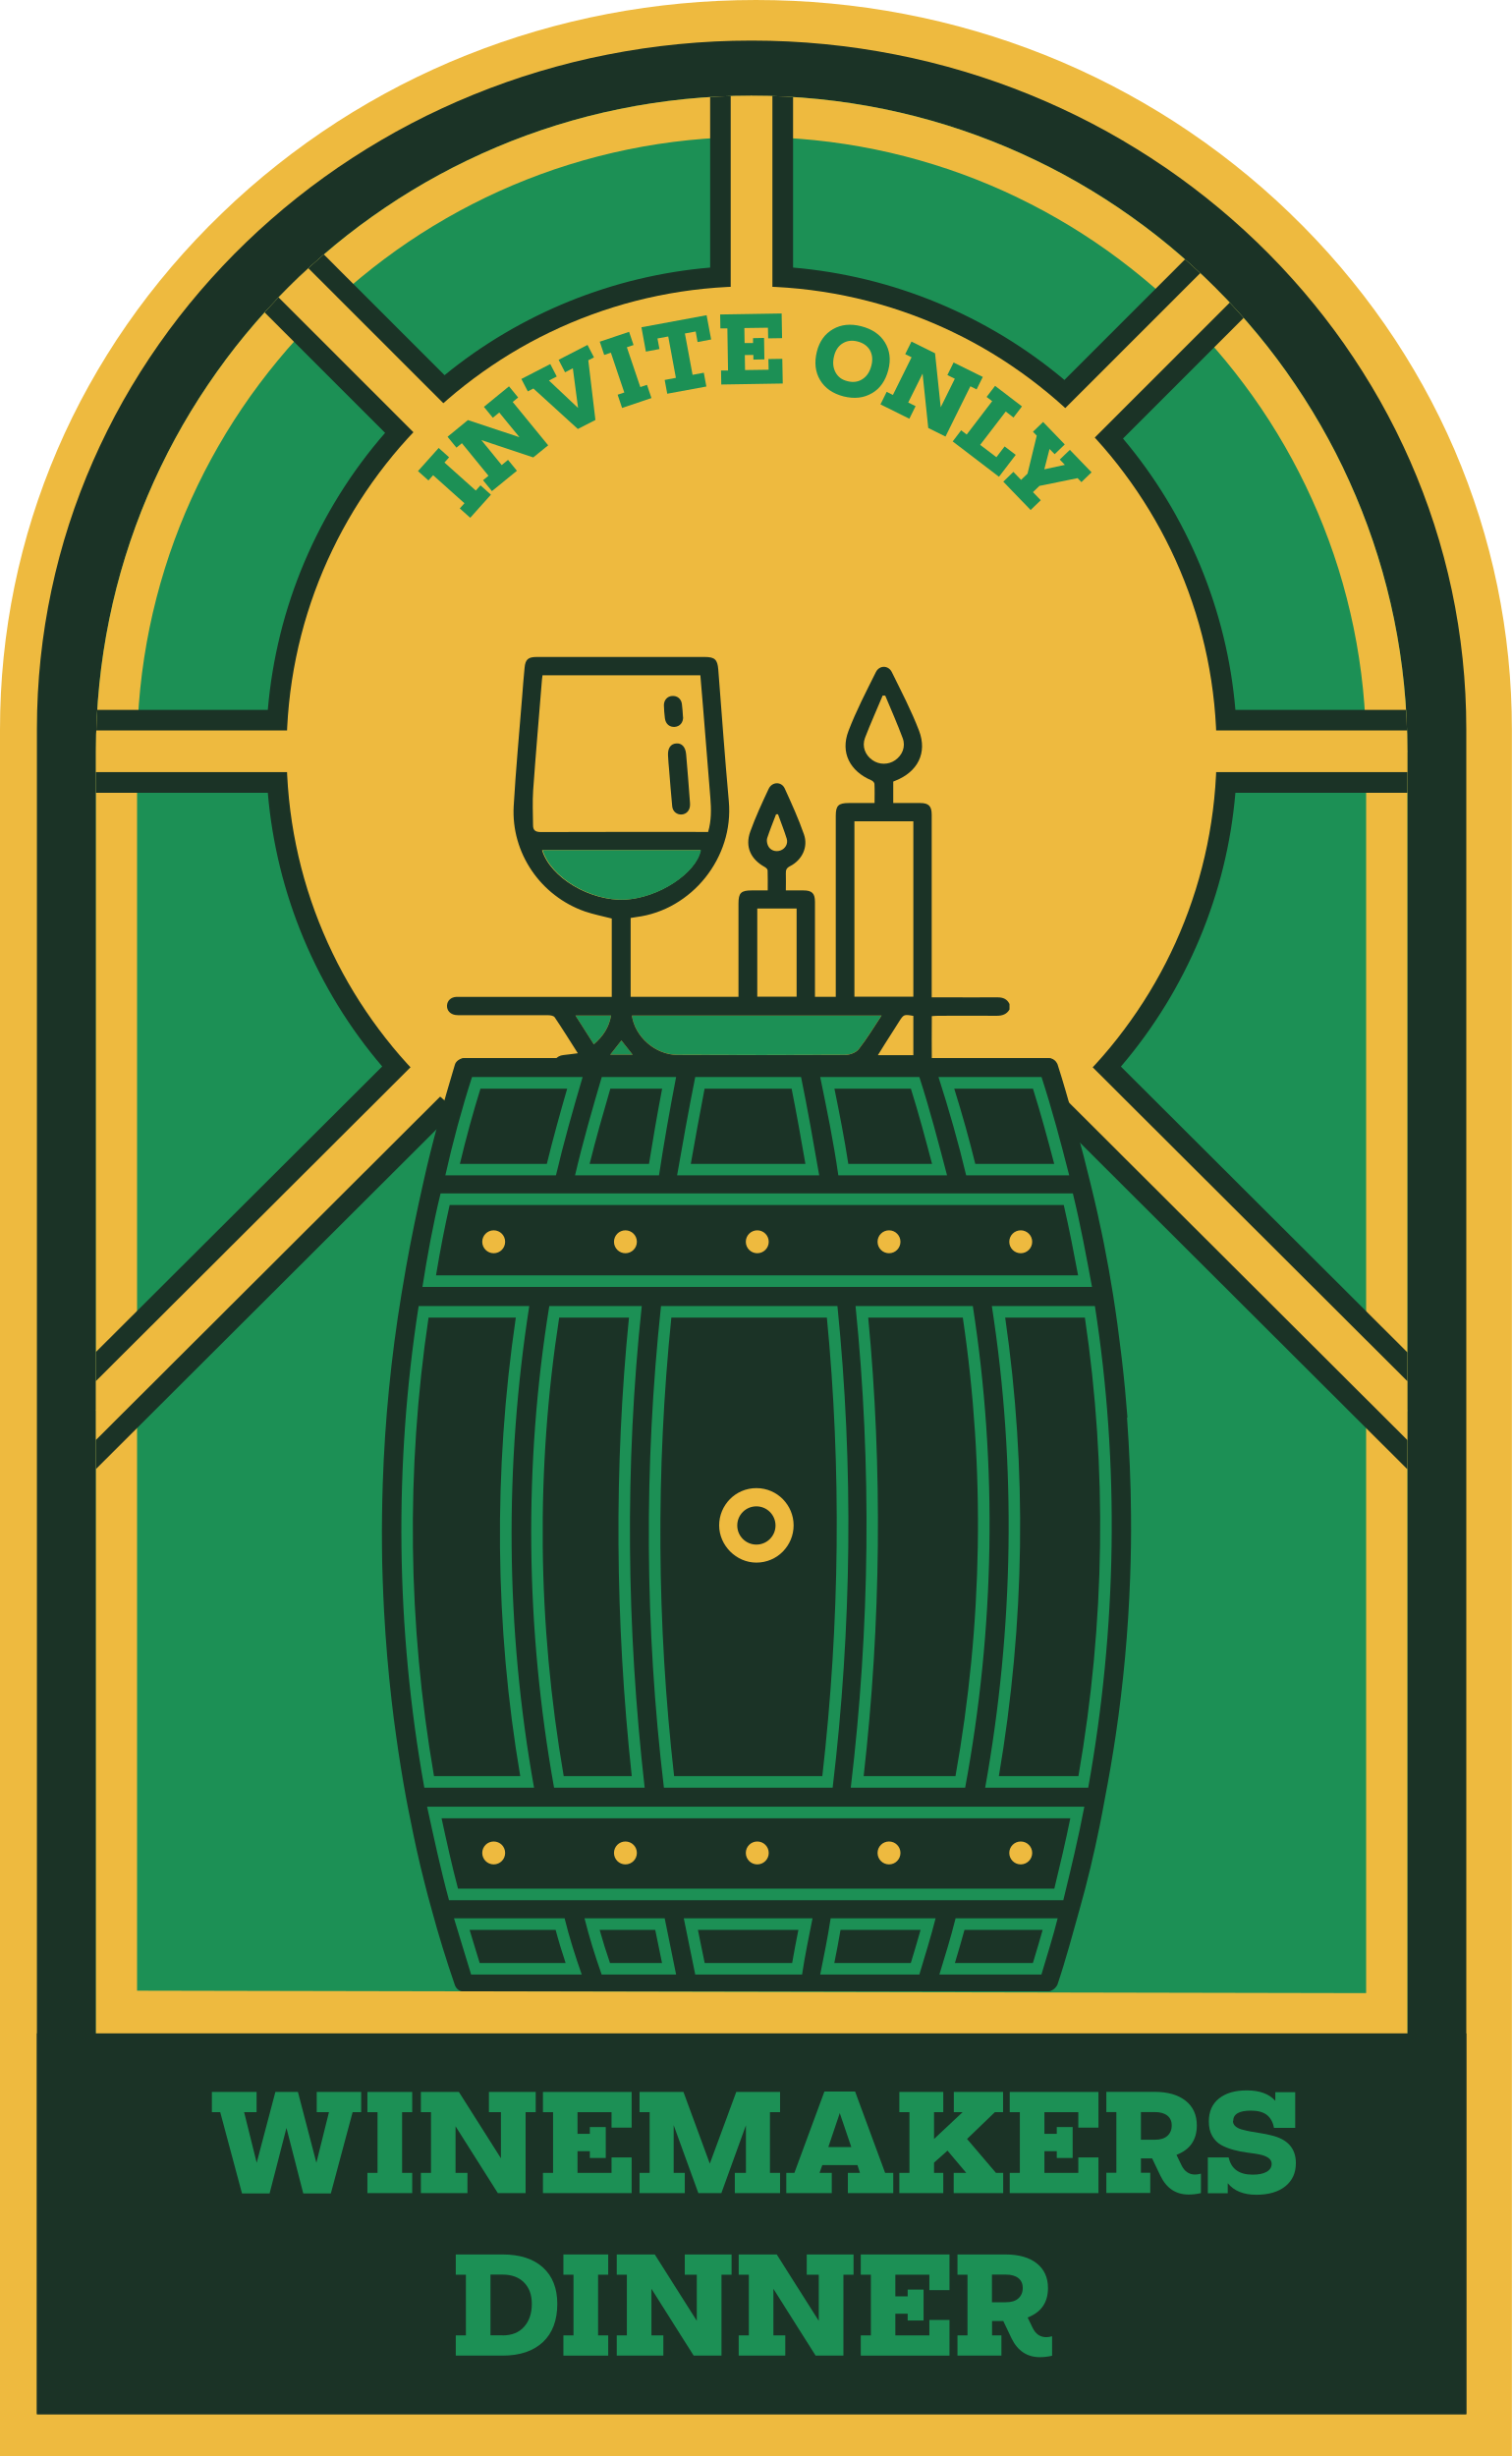
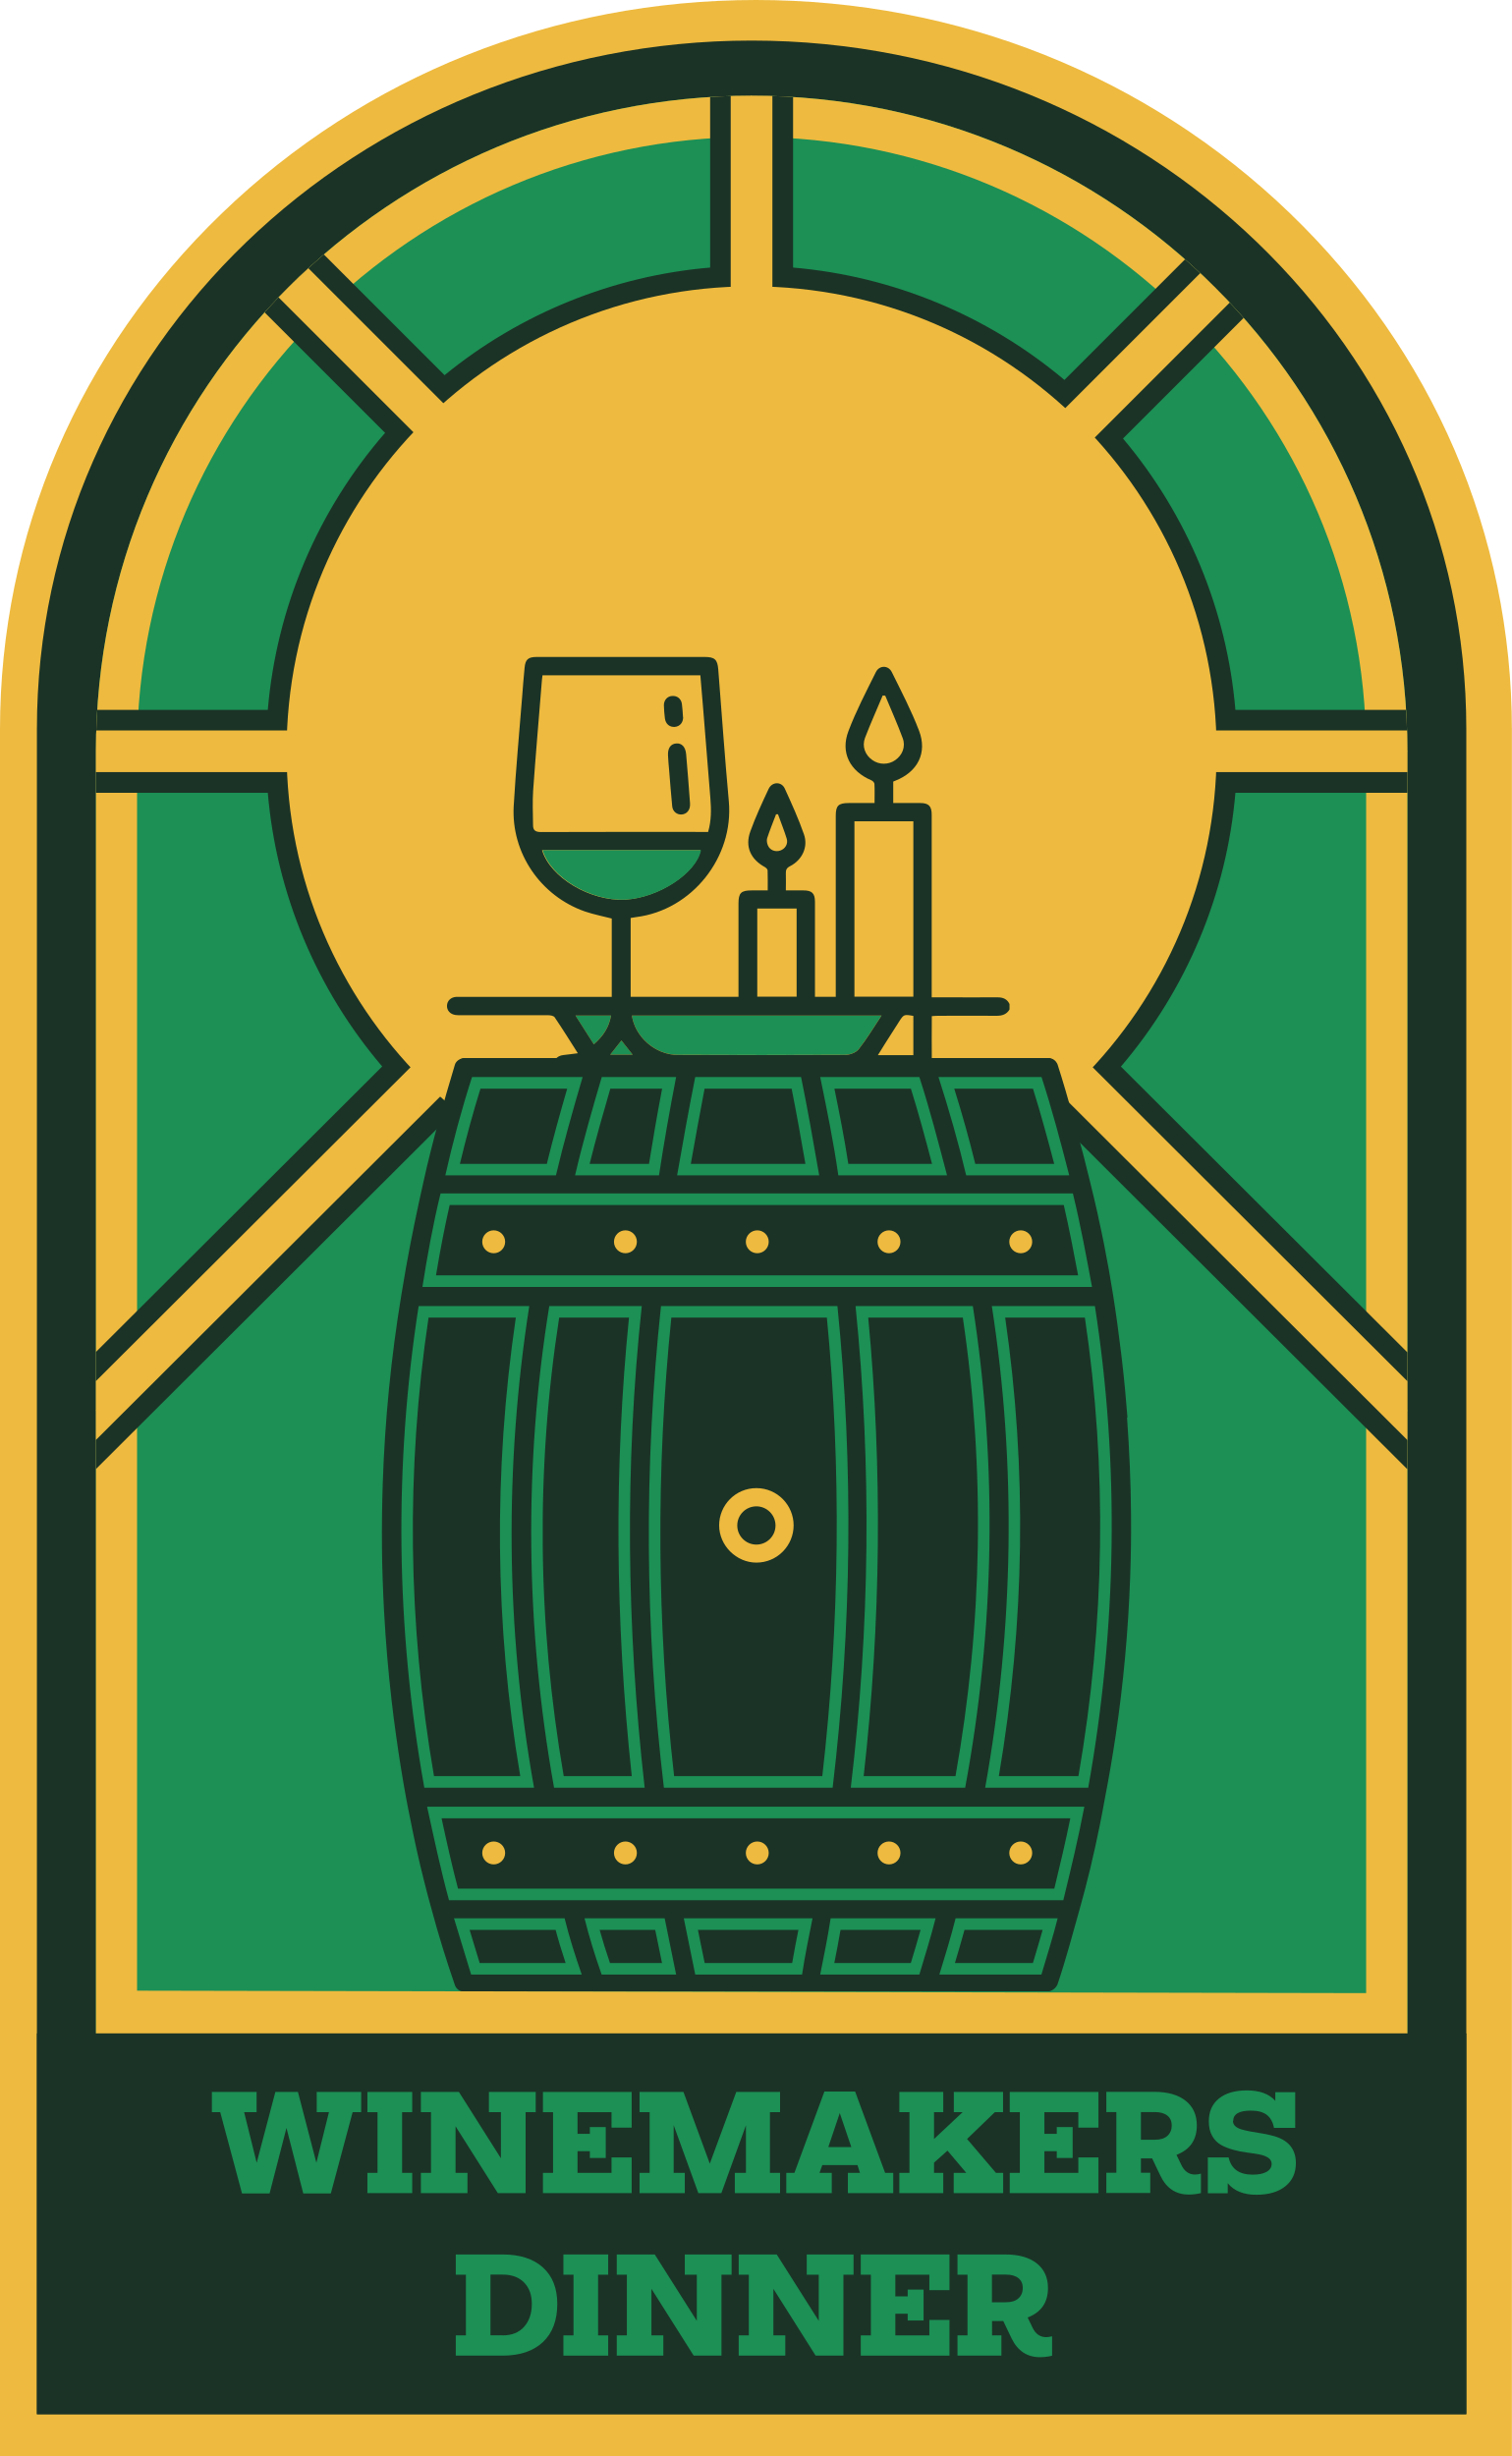
<svg xmlns="http://www.w3.org/2000/svg" width="135.99" height="220.94" id="Laag_1" data-name="Laag 1" viewBox="0 0 135.99 220.94">
  <defs>
    <style>
      .cls-1 {
        fill: none;
      }

      .cls-2 {
        fill: #1c9055;
      }

      .cls-3 {
        fill: #eeba3f;
      }

      .cls-4 {
        fill: #1B3326;
      }

      .cls-5 {
        clip-path: url(#clippath);
      }
    </style>
    <clipPath id="clippath">
      <path class="cls-1" d="M67.61,8.61c-32.58,0-58.98,26.41-58.98,58.98v144.38h117.97V67.59c0-32.58-26.41-58.98-58.98-58.98Z" />
    </clipPath>
  </defs>
  <path class="cls-3" d="M135.99,220.94H0V65.64C0,48.08,7.09,31.58,19.97,19.18,32.8,6.81,49.86,0,68,0s35.19,6.81,48.03,19.18c12.87,12.4,19.97,28.9,19.97,46.46v155.3ZM7.41,213.53h121.17V65.64c0-32.11-27.18-58.23-60.59-58.23S7.41,33.53,7.41,65.64v147.89Z" />
  <path class="cls-4" d="M67.61,3.65C32.1,3.65,3.32,31.38,3.32,65.58v151.6h128.58V65.58c0-34.2-28.78-61.93-64.29-61.93Z" />
  <g class="cls-5">
    <path class="cls-2" d="M67.61,8.61c-32.58,0-58.98,26.41-58.98,58.98v144.38h117.97V67.59c0-32.58-26.41-58.98-58.98-58.98Z" />
    <path class="cls-3" d="M130.3,186.72l-125.38-.25v-118.88c0-16.74,6.52-32.49,18.36-44.33,11.84-11.84,27.58-18.36,44.33-18.36s32.49,6.52,44.33,18.36c11.84,11.84,18.36,27.58,18.36,44.33v119.13ZM12.33,179.08l110.56.22v-111.7c0-30.48-24.8-55.28-55.28-55.28S12.33,37.11,12.33,67.59v111.48Z" />
    <path class="cls-4" d="M132.53,138.09l-37-36.91c-7.84,6.52-17.68,10.09-27.92,10.09s-20.09-3.57-27.93-10.09L5.69,135.09l-5.27-5.28,33.96-33.87c-5.91-6.93-9.52-15.56-10.29-24.62H5.52v-7.46h18.57c.78-9.21,4.48-17.94,10.55-24.92l-17.35-17.35,5.27-5.27,17.43,17.43c6.79-5.55,15.16-8.94,23.89-9.68V-1.19h7.46v25.26c8.97.77,17.52,4.31,24.41,10.11l17.86-17.86,5.27,5.27-17.86,17.86c5.8,6.89,9.35,15.44,10.11,24.41h19.88v7.46h-19.88c-.77,9.07-4.38,17.69-10.3,24.63l36.96,36.87-5.27,5.28ZM95.68,96.11l36.84,36.75.03-.03-36.84-36.75,1.21-1.31c6.43-6.93,10.2-15.95,10.61-25.38l.08-1.77h19.68v-.05h-19.68l-.08-1.77c-.41-9.33-4.12-18.27-10.43-25.18l-1.2-1.31,17.72-17.72-.03-.03-17.72,17.72-1.31-1.2c-6.9-6.31-15.84-10.02-25.18-10.43l-1.77-.08V2.51h-.05v25.06l-1.77.08c-9.1.4-17.87,3.95-24.7,10l-1.31,1.16-17.25-17.25-.03.03,17.25,17.25-1.24,1.31c-6.58,6.97-10.44,16.08-10.86,25.65l-.08,1.77H9.22v.05h18.37l.08,1.77c.42,9.43,4.18,18.44,10.61,25.37l1.21,1.31L5.66,129.82l.03.03,33.84-33.75,1.3,1.18c7.35,6.64,16.86,10.29,26.77,10.29s19.42-3.65,26.77-10.29l1.31-1.18Z" />
    <rect class="cls-3" x="65.73" y=".66" width="3.75" height="66.93" />
    <g>
      <rect class="cls-3" x="43.01" y="10.46" width="3.75" height="66.93" transform="translate(-17.91 44.61) rotate(-45)" />
      <rect class="cls-3" x="57.81" y="42.05" width="66.93" height="3.75" transform="translate(-4.33 77.4) rotate(-45)" />
    </g>
    <g>
      <rect class="cls-3" x="98.62" y="53.75" width="3.75" height="94.23" transform="translate(-41.89 100.77) rotate(-45.07)" />
      <rect class="cls-3" x="-8.77" y="97.49" width="89.99" height="3.75" transform="translate(-59.6 54.6) rotate(-44.93)" />
    </g>
    <rect class="cls-3" x="7.37" y="65.71" width="121.79" height="3.75" />
    <path class="cls-3" d="M109.44,67.59c0,23.1-18.73,41.83-41.83,41.83s-41.83-18.73-41.83-41.83,18.73-41.83,41.83-41.83,41.83,18.73,41.83,41.83Z" />
  </g>
  <rect class="cls-4" x="3.32" y="182.92" width="128.58" height="34.26" />
  <g>
    <path class="cls-2" d="M32.49,188.19v1.82h-.77l-1.96,7.31h-2.48l-1.51-5.89-1.52,5.89h-2.48l-1.96-7.31h-.75v-1.82h4.02v1.82h-1.12l1.13,4.55,1.68-6.37h2.03l1.66,6.37,1.13-4.55h-1.1v-1.82h4.02Z" />
    <path class="cls-2" d="M36.17,195.47h.91v1.82h-4.03v-1.82h.91v-5.46h-.91v-1.82h4.03v1.82h-.91v5.46Z" />
    <path class="cls-2" d="M48.19,188.19v1.82h-.91v7.28h-2.5l-3.8-6.01v4.19h1.07v1.82h-4.19v-1.82h.91v-5.46h-.91v-1.82h3.42l3.78,5.97v-4.15h-1.08v-1.82h4.2Z" />
    <path class="cls-2" d="M56.82,188.19v3.21h-1.81v-1.39h-3.06v1.95h1.11v-.61h1.43v2.78h-1.43v-.61h-1.11v1.95h3.06v-1.39h1.81v3.21h-7.98v-1.82h.91v-5.46h-.91v-1.82h7.98Z" />
    <path class="cls-2" d="M70.17,190.01h-.91v5.46h.91v1.82h-4.07v-1.82h1v-4.28l-2.21,6.1h-2.07l-2.22-6.11v4.29h1v1.82h-4.07v-1.82h.91v-5.46h-.91v-1.82h3.95l2.37,6.45,2.38-6.45h3.94v1.82Z" />
    <path class="cls-2" d="M79.62,195.47h.73v1.82h-4.08v-1.82h1.09l-.23-.7h-3.16l-.25.7h1.1v1.82h-4.09v-1.82h.73l2.7-7.32h2.76l2.7,7.32ZM74.51,193.15h2.07l-1.04-3.06-1.03,3.06Z" />
    <path class="cls-2" d="M89.49,190.01l-2.5,2.41,2.6,3.05h.65v1.82h-4.45v-1.82h1.13l-1.69-2-1.21,1.08v.92h.83v1.82h-3.95v-1.82h.91v-5.46h-.91v-1.82h3.95v1.82h-.83v2.41l2.57-2.41h-.79v-1.82h4.43v1.82h-.75Z" />
    <path class="cls-2" d="M98.81,188.19v3.21h-1.81v-1.39h-3.05v1.95h1.11v-.61h1.43v2.78h-1.43v-.61h-1.11v1.95h3.05v-1.39h1.81v3.21h-7.98v-1.82h.91v-5.46h-.91v-1.82h7.98Z" />
    <path class="cls-2" d="M107.5,195.62c.16,0,.33-.03.53-.08v1.75c-.38.09-.75.13-1.11.13-1.14,0-1.99-.56-2.53-1.68l-.75-1.57h-1.01v1.29h.84v1.82h-3.95v-1.82h.9v-5.46h-.9v-1.82h4.32c1.21,0,2.14.27,2.81.8s1.01,1.27,1.01,2.22c0,1.3-.61,2.18-1.83,2.65l.44.91c.27.57.68.86,1.23.86ZM102.63,190.01v2.48h1.25c.49,0,.86-.11,1.12-.34.26-.23.4-.54.4-.94s-.13-.68-.39-.89c-.26-.21-.64-.32-1.13-.32h-1.25Z" />
    <path class="cls-2" d="M110.91,190.79c0,.19.07.35.2.47s.32.23.57.3c.25.07.5.13.76.18.26.04.57.1.95.16s.69.12.94.19c1.49.34,2.24,1.17,2.24,2.5,0,.88-.31,1.57-.94,2.08s-1.5.77-2.63.77-2-.35-2.56-1.04v.9h-1.79v-3.22h1.87c.23,1.03.94,1.55,2.16,1.55.53,0,.94-.08,1.25-.25.3-.17.46-.41.46-.72,0-.22-.1-.41-.31-.55s-.48-.24-.81-.3-.7-.12-1.1-.17c-.4-.05-.81-.13-1.21-.24-.4-.11-.77-.25-1.1-.43-.33-.18-.6-.45-.81-.81s-.31-.8-.31-1.32c0-.88.3-1.57.91-2.06s1.44-.73,2.51-.73c1.14,0,2,.31,2.56.94v-.78h1.79v3.21h-1.91c-.1-.53-.32-.92-.65-1.17-.33-.25-.8-.38-1.42-.38-1.07,0-1.6.31-1.6.94Z" />
    <path class="cls-2" d="M45.21,202.81c1.56,0,2.77.39,3.63,1.17.86.78,1.29,1.87,1.29,3.28,0,1.47-.43,2.62-1.29,3.43s-2.07,1.22-3.63,1.22h-4.21v-1.82h.91v-5.46h-.91v-1.82h4.21ZM45.21,210.09c.82,0,1.47-.25,1.93-.77.46-.51.7-1.2.7-2.07,0-.81-.23-1.44-.7-1.92-.46-.47-1.11-.71-1.93-.71h-1.09v5.46h1.09Z" />
    <path class="cls-2" d="M53.8,210.09h.91v1.82h-4.03v-1.82h.91v-5.46h-.91v-1.82h4.03v1.82h-.91v5.46Z" />
    <path class="cls-2" d="M65.81,202.81v1.82h-.91v7.28h-2.5l-3.8-6.01v4.19h1.07v1.82h-4.19v-1.82h.91v-5.46h-.91v-1.82h3.42l3.78,5.97v-4.15h-1.08v-1.82h4.2Z" />
    <path class="cls-2" d="M76.78,202.81v1.82h-.91v7.28h-2.5l-3.8-6.01v4.19h1.07v1.82h-4.19v-1.82h.91v-5.46h-.91v-1.82h3.42l3.78,5.97v-4.15h-1.08v-1.82h4.2Z" />
    <path class="cls-2" d="M85.41,202.81v3.21h-1.81v-1.39h-3.06v1.95h1.11v-.61h1.43v2.78h-1.43v-.61h-1.11v1.95h3.06v-1.39h1.81v3.21h-7.98v-1.82h.91v-5.46h-.91v-1.82h7.98Z" />
    <path class="cls-2" d="M94.11,210.25c.16,0,.33-.03.53-.08v1.75c-.38.09-.75.13-1.1.13-1.14,0-1.99-.56-2.54-1.68l-.75-1.57h-1.01v1.29h.84v1.82h-3.95v-1.82h.9v-5.46h-.9v-1.82h4.32c1.2,0,2.14.27,2.81.8.67.53,1.01,1.27,1.01,2.22,0,1.3-.61,2.18-1.83,2.65l.44.91c.27.57.68.86,1.24.86ZM89.23,204.63v2.48h1.25c.49,0,.86-.11,1.12-.34s.4-.54.4-.94-.13-.68-.39-.89c-.26-.21-.64-.32-1.13-.32h-1.25Z" />
  </g>
  <path class="cls-2" d="M67.1,101.17c.22,2.92.34,5.84.36,8.76-.02-2.92-.15-5.85-.36-8.76Z" />
  <path class="cls-4" d="M67.39,115.62c-.17,4.74-.6,9.46-1.3,14.16.7-4.7,1.13-9.42,1.3-14.16Z" />
  <path class="cls-4" d="M67.39,115.62c.07-1.89.1-3.79.08-5.69.01,1.9-.01,3.79-.08,5.69Z" />
  <path class="cls-4" d="M101.42,127.53c-.13-1.71-.29-3.42-.49-5.13-.03-.22-.05-.44-.08-.66-.21-1.77-.45-3.53-.73-5.29-.24-1.5-.51-3.04-.82-4.59-.14-.7-.29-1.41-.45-2.12-.06-.28-.11-.56-.18-.84-.19-.86-.4-1.71-.61-2.57-.37-1.53-.76-3.05-1.18-4.58-.12-.43-.23-.86-.35-1.28-.44-1.56-.89-3.13-1.39-4.69-.01-.06-.05-.11-.08-.16-.14-.26-.43-.44-.78-.44h-52.42c-.34,0-.77.26-.86.6-1.03,3.43-2.06,7.04-2.83,10.55-.29,1.29-.57,2.57-.83,3.85-.26,1.28-.51,2.55-.73,3.8-.15.83-.29,1.66-.42,2.47-.93,5.63-1.49,11.31-1.68,17-.06,1.9-.09,3.79-.07,5.69,0,.95.03,1.9.06,2.84.03,1.01.08,2.01.13,3.02.15,2.68.37,5.35.68,8.01.12,1.04.25,2.08.4,3.12.13.94.27,1.88.42,2.81.15.94.31,1.87.48,2.8.11.63.25,1.26.37,1.88.37,1.88.78,3.77,1.27,5.68.21.85.44,1.7.68,2.56.6,2.23,1.29,4.46,2.06,6.69.01.06.05.11.07.16.05.1.12.19.21.26,0,0,0,0,0,0,.14.11.31.17.48.17h52.51c.34,0,.69-.26.86-.6.19-.58.38-1.15.55-1.72s.34-1.13.5-1.69c.32-1.12.62-2.21.92-3.28.71-2.51,1.32-5.07,1.83-7.6.17-.84.33-1.69.48-2.52.18-.93.35-1.87.51-2.8.16-.94.31-1.87.45-2.81.7-4.7,1.13-9.42,1.3-14.16.07-1.89.1-3.79.08-5.69-.02-2.92-.15-5.85-.36-8.76Z" />
  <g>
    <path class="cls-4" d="M101.33,127.53c-.13-1.71-.29-3.42-.49-5.13-.03-.22-.05-.44-.08-.66-.21-1.77-.45-3.53-.73-5.29-.24-1.5-.51-3.04-.82-4.59-.2-.98-.4-1.97-.62-2.96-.19-.86-.4-1.71-.61-2.57-.37-1.53-.76-3.05-1.18-4.58-.12-.43-.23-.86-.35-1.28-.44-1.56-.89-3.13-1.39-4.69-.01-.06-.05-.11-.08-.16-.14-.26-.43-.44-.78-.44h-52.42c-.34,0-.77.26-.86.6-1.03,3.43-2.06,7.04-2.83,10.55-.29,1.29-.57,2.57-.83,3.85-.26,1.28-.51,2.55-.73,3.8-.15.83-.29,1.66-.42,2.47-.93,5.63-1.49,11.31-1.68,17-.06,1.9-.09,3.79-.07,5.69,0,.95.03,1.9.06,2.84.03,1.01.08,2.01.13,3.02.15,2.68.37,5.35.68,8.01.12,1.04.25,2.08.4,3.12.13.94.27,1.88.42,2.81.15.94.31,1.87.48,2.8.11.63.25,1.26.37,1.88.37,1.88.78,3.77,1.27,5.68.21.85.44,1.7.68,2.56.6,2.23,1.29,4.46,2.06,6.69.01.06.05.11.07.16.05.1.12.19.21.26,0,0,0,0,0,0,.14.11.31.17.48.17h52.51c.34,0,.69-.26.86-.6.19-.58.38-1.15.55-1.72s.34-1.13.5-1.69c.32-1.12.62-2.21.92-3.28.71-2.51,1.32-5.07,1.83-7.6.17-.84.33-1.69.48-2.52.18-.93.35-1.87.51-2.8.16-.94.31-1.87.45-2.81.7-4.7,1.13-9.42,1.3-14.16.07-1.89.1-3.79.08-5.69-.02-2.92-.15-5.85-.36-8.76ZM96.51,107.36c.69,2.83,1.2,5.66,1.72,8.41h-60.23c.43-2.75.94-5.58,1.63-8.41h56.88ZM76.95,117.49h10.55c2.23,14.41,1.97,29-.69,43.33h-10.3c1.72-14.41,1.89-28.91.43-43.33ZM74.89,160.82h-15.19c-1.72-14.41-1.8-28.91-.26-43.33h15.87c1.46,14.41,1.29,28.91-.43,43.33ZM57.99,160.82h-8.15c-2.57-14.33-2.75-29-.43-43.33h8.32c-1.54,14.41-1.37,28.91.26,43.33ZM82.7,96.9c.94,2.92,1.72,5.92,2.49,8.84h-9.78c-.43-3-1.03-5.92-1.63-8.84h8.92ZM73.69,105.73h-12.78c.51-2.92,1.03-5.83,1.63-8.84h9.52c.6,2.92,1.12,5.92,1.63,8.84ZM60.82,96.9c-.6,3.09-1.12,6.01-1.54,8.84h-7.55c.69-2.92,1.54-5.92,2.4-8.84h6.69ZM52.41,96.9c-.86,2.92-1.72,5.92-2.4,8.84h-9.95c.69-3,1.46-5.92,2.4-8.84h9.95ZM96.17,105.73h-9.27c-.69-2.92-1.54-5.92-2.49-8.84h9.27c.94,2.92,1.72,5.83,2.49,8.84ZM38.17,160.82c-2.57-14.33-2.75-29-.51-43.33h9.95c-2.23,14.33-2.14,29,.43,43.33h-9.87ZM40.83,172.57h9.95c.43,1.72.94,3.35,1.54,5.06h-9.95c-.51-1.72-1.03-3.35-1.54-5.06ZM52.59,172.57h7.21c.34,1.72.69,3.35,1.03,5.06h-6.69c-.6-1.72-1.12-3.35-1.54-5.06ZM61.51,172.57h11.58c-.34,1.72-.69,3.35-.94,5.06h-9.61c-.34-1.72-.69-3.35-1.03-5.06ZM73.78,177.63c.34-1.72.69-3.35.94-5.06h9.44c-.43,1.72-.94,3.35-1.46,5.06h-8.92ZM84.5,177.63c.51-1.72,1.03-3.35,1.46-5.06h9.18c-.43,1.72-.94,3.35-1.46,5.06h-9.18ZM95.66,170.94h-55.25c-.77-2.83-1.37-5.66-1.97-8.41h59.12c-.51,2.75-1.2,5.58-1.89,8.41ZM97.89,160.82h-9.27c2.57-14.33,2.83-28.91.6-43.33h9.27c2.23,14.33,1.97,29-.6,43.33Z" />
    <path class="cls-2" d="M86.91,105.73h9.27c-.77-3-1.54-5.92-2.49-8.84h-9.27c.94,2.92,1.8,5.92,2.49,8.84M75.41,105.73h9.78c-.77-2.92-1.54-5.92-2.49-8.84h-8.92c.6,2.92,1.2,5.83,1.63,8.84M60.91,105.73h12.78c-.51-2.92-1.03-5.92-1.63-8.84h-9.52c-.6,3-1.12,5.92-1.63,8.84M51.73,105.73h7.55c.43-2.83.94-5.75,1.54-8.84h-6.69c-.86,2.92-1.72,5.92-2.4,8.84M40.06,105.73h9.95c.69-2.92,1.54-5.92,2.4-8.84h-9.95c-.94,2.92-1.72,5.83-2.4,8.84M38,115.77h60.23c-.51-2.75-1.03-5.58-1.72-8.41h-56.88c-.69,2.83-1.2,5.66-1.63,8.41M88.62,160.82h9.27c2.57-14.33,2.83-29,.6-43.33h-9.27c2.23,14.41,1.97,29-.6,43.33M76.52,160.82h10.3c2.66-14.33,2.92-28.91.69-43.33h-10.55c1.46,14.41,1.29,28.91-.43,43.33M59.71,160.82h15.19c1.72-14.41,1.89-28.91.43-43.33h-15.87c-1.54,14.41-1.46,28.91.26,43.33M49.84,160.82h8.15c-1.63-14.41-1.8-28.91-.26-43.33h-8.32c-2.32,14.33-2.14,29,.43,43.33M38.17,160.82h9.87c-2.57-14.33-2.66-29-.43-43.33h-9.95c-2.23,14.33-2.06,29,.51,43.33M40.4,170.94h55.25c.69-2.83,1.37-5.66,1.89-8.41h-59.12c.6,2.75,1.2,5.58,1.97,8.41M84.5,177.63h9.18c.51-1.72,1.03-3.35,1.46-5.06h-9.18c-.43,1.72-.94,3.35-1.46,5.06M73.78,177.63h8.92c.51-1.72,1.03-3.35,1.46-5.06h-9.44c-.26,1.72-.6,3.35-.94,5.06M62.54,177.63h9.61c.26-1.72.6-3.35.94-5.06h-11.58c.34,1.72.69,3.35,1.03,5.06M54.13,177.63h6.69c-.34-1.72-.69-3.35-1.03-5.06h-7.21c.43,1.72.94,3.35,1.54,5.06M42.38,177.63h9.95c-.6-1.72-1.12-3.35-1.54-5.06h-9.95c.51,1.72,1.03,3.35,1.54,5.06M85.84,97.94h7.08c.72,2.28,1.33,4.56,1.91,6.76h-7.1c-.53-2.16-1.16-4.43-1.89-6.76h0ZM75.05,97.94h6.89c.7,2.23,1.31,4.52,1.9,6.76h-7.53c-.35-2.29-.8-4.55-1.25-6.76h0ZM63.39,97.94h7.82c.45,2.24.85,4.53,1.24,6.76h-10.31c.39-2.21.8-4.47,1.24-6.76h0ZM54.91,97.94h4.65c-.46,2.41-.84,4.64-1.18,6.76h-5.34c.56-2.26,1.22-4.56,1.86-6.76h0ZM43.22,97.94h7.8c-.64,2.21-1.28,4.5-1.83,6.76h-7.82c.58-2.42,1.19-4.65,1.85-6.76h0ZM40.45,108.4h55.24c.49,2.12.9,4.25,1.29,6.33h-57.76c.39-2.35.79-4.4,1.23-6.33h0ZM90.43,118.53h7.16c2.01,13.54,1.82,27.41-.58,41.25h-7.16c2.35-13.8,2.54-27.67.57-41.25h0ZM78.1,118.53h8.51c2.02,13.66,1.79,27.53-.66,41.25h-8.26c1.56-13.81,1.7-27.67.41-41.25h0ZM60.39,118.53h13.99c1.31,13.57,1.17,27.44-.41,41.25h-13.33c-1.56-13.69-1.65-27.56-.25-41.25h0ZM50.3,118.53h6.28c-1.34,13.35-1.26,27.21.25,41.25h-6.12c-2.38-13.76-2.52-27.63-.41-41.25h0ZM38.55,118.53h7.85c-2.03,13.85-1.9,27.72.4,41.25h-7.76c-2.36-13.68-2.53-27.55-.49-41.25h0ZM39.72,163.57h56.56c-.42,2.08-.93,4.23-1.44,6.33h-53.64c-.56-2.12-1.03-4.25-1.48-6.33h0ZM86.77,173.61h7.02c-.25.91-.53,1.82-.81,2.76l-.07.22h-7.01c.3-1.01.59-1.98.86-2.98h0ZM75.61,173.61h7.2c-.25.91-.53,1.82-.81,2.76l-.07.22h-6.88c.2-1,.39-1.98.56-2.98h0ZM62.78,173.61h9.04c-.2,1-.39,1.98-.56,2.98h-7.87c-.12-.57-.23-1.14-.35-1.7-.09-.42-.17-.85-.26-1.28h0ZM53.94,173.61h5c.12.57.23,1.14.35,1.7.09.43.17.85.26,1.28h-4.68c-.37-1.08-.67-2.05-.93-2.98h0ZM42.23,173.61h7.75c.25.95.55,1.92.9,2.98h-7.73c-.18-.6-.37-1.2-.55-1.8-.12-.39-.24-.79-.36-1.19h0Z" />
  </g>
  <g>
    <path class="cls-3" d="M68.04,140.57c1.89,0,3.35-1.54,3.35-3.35s-1.46-3.35-3.35-3.35-3.35,1.54-3.35,3.35,1.54,3.35,3.35,3.35ZM68.04,135.51c.94,0,1.72.77,1.72,1.72s-.77,1.72-1.72,1.72-1.72-.77-1.72-1.72.77-1.72,1.72-1.72Z" />
    <g>
      <circle class="cls-3" cx="44.41" cy="166.69" r="1.03" />
      <circle class="cls-3" cx="56.26" cy="166.69" r="1.03" />
      <circle class="cls-3" cx="68.12" cy="166.69" r="1.03" />
      <circle class="cls-3" cx="79.97" cy="166.69" r="1.03" />
      <circle class="cls-3" cx="91.82" cy="166.69" r="1.03" />
    </g>
    <g>
      <circle class="cls-3" cx="44.41" cy="111.71" r="1.03" />
      <circle class="cls-3" cx="56.26" cy="111.71" r="1.03" />
      <circle class="cls-3" cx="68.12" cy="111.71" r="1.03" />
      <circle class="cls-3" cx="79.97" cy="111.71" r="1.03" />
      <circle class="cls-3" cx="91.82" cy="111.71" r="1.03" />
    </g>
  </g>
  <g>
    <g>
      <path class="cls-2" d="M54.89,94.88h2.02c-.36-.45-.69-.87-1.01-1.28-.34.43-.66.84-1.01,1.28Z" />
      <path class="cls-2" d="M56.84,91.34c.27,1.91,2.1,3.54,4.09,3.55,5.04.03,10.08.02,15.11,0,.41,0,.97-.21,1.21-.52.73-.93,1.35-1.96,2.05-3.02h-22.46Z" />
      <path class="cls-2" d="M51.76,91.35c.56.88,1.09,1.71,1.65,2.59.83-.71,1.37-1.52,1.56-2.59h-3.2Z" />
    </g>
    <g id="oeYBfr.tif">
      <g>
        <path class="cls-4" d="M50.49,96.59c-.2-.18-.47-.33-.58-.56-.27-.53.14-1.06.78-1.12.4-.04.8-.1,1.29-.16-.73-1.15-1.39-2.21-2.09-3.24-.09-.13-.37-.18-.56-.18-2.62-.01-5.24,0-7.86,0-.16,0-.33,0-.49-.02-.49-.07-.8-.42-.77-.87.03-.43.36-.73.82-.76.15,0,.3,0,.44,0,4.32,0,8.63,0,12.95,0h.61v-7.05c-.82-.21-1.63-.37-2.4-.63-4-1.39-6.66-5.27-6.42-9.49.19-3.28.5-6.56.76-9.84.07-.87.13-1.74.22-2.61.07-.74.32-.96,1.09-.96,2.42,0,4.84,0,7.26,0,2.62,0,5.24,0,7.86,0,.9,0,1.14.24,1.21,1.12.31,3.95.59,7.91.95,11.86.46,5.04-3.31,9.79-8.33,10.42-.16.02-.32.05-.5.08v7.09h9.7c0-.2,0-.39,0-.58,0-2.6,0-5.2,0-7.8,0-.97.23-1.19,1.19-1.19.46,0,.92,0,1.44,0,0-.63.01-1.22-.01-1.8,0-.1-.14-.24-.25-.3-1.27-.7-1.8-1.82-1.31-3.19.47-1.31,1.06-2.58,1.65-3.84.31-.66,1.15-.68,1.45-.04.62,1.36,1.24,2.72,1.73,4.13.4,1.14-.17,2.31-1.25,2.86-.31.16-.39.33-.38.65.02.49,0,.98,0,1.53.56,0,1.07,0,1.58,0,.78,0,1.04.27,1.04,1.04,0,2.65,0,5.3,0,7.95,0,.18,0,.36,0,.58h1.87c0-.2,0-.39,0-.58,0-5.23,0-10.47,0-15.7,0-.92.24-1.15,1.18-1.15.75,0,1.51,0,2.31,0,0-.61.02-1.16-.01-1.72,0-.11-.15-.27-.27-.32-1.93-.82-2.81-2.49-2.07-4.43.69-1.82,1.6-3.56,2.47-5.31.31-.63,1.12-.63,1.43,0,.86,1.74,1.76,3.46,2.45,5.27.77,2.01-.13,3.72-2.15,4.51-.06.02-.12.05-.17.07v1.93c.82,0,1.62,0,2.43,0,.76,0,1.03.28,1.03,1.05,0,5.27,0,10.54,0,15.8v.63h1.18c1.58,0,3.16.01,4.74,0,.5,0,.86.15,1.08.6v.49c-.26.45-.67.57-1.16.57-1.76-.02-3.52,0-5.28,0-.17,0-.35.02-.55.03,0,1.4-.02,2.75,0,4.09.01.57-.18.95-.72,1.14h-32.62ZM63.7,74.83c.3-1.03.28-2.04.2-3.04-.22-2.77-.44-5.54-.67-8.31-.07-.91-.15-1.82-.23-2.73h-14.2c-.03.23-.06.44-.07.65-.26,3.23-.54,6.46-.77,9.69-.07,1.04-.02,2.1-.01,3.15,0,.46.22.61.71.61,4.84-.02,9.68-.01,14.52-.01.16,0,.33,0,.53,0ZM82.16,89.66v-15.78h-5.3v15.78h5.3ZM56.84,91.35c.27,1.91,2.1,3.54,4.09,3.55,5.04.03,10.08.02,15.11,0,.41,0,.97-.21,1.21-.52.73-.93,1.35-1.96,2.05-3.02h-22.46ZM48.76,76.48c.74,2.47,4.35,4.61,7.46,4.45,2.99-.16,6.39-2.38,6.79-4.45h-14.25ZM68.12,81.73v7.93h3.54v-7.93h-3.54ZM79.63,62.58c-.08,0-.15,0-.23-.01-.53,1.27-1.1,2.53-1.59,3.81-.29.78.02,1.55.67,2,.61.43,1.43.43,2.04.01.65-.45.97-1.21.68-1.99-.48-1.29-1.04-2.55-1.57-3.82ZM82.16,94.91v-3.52c-.85-.15-.87-.14-1.3.54-.42.65-.83,1.3-1.25,1.96-.21.33-.41.65-.64,1.03h3.19ZM53.41,93.95c.83-.71,1.37-1.52,1.56-2.59h-3.2c.56.88,1.09,1.71,1.65,2.59ZM69.97,73.25c-.05,0-.11,0-.16,0-.27.71-.56,1.42-.8,2.15-.06.19-.02.46.07.66.18.43.68.61,1.12.45.43-.15.71-.6.57-1.06-.23-.75-.53-1.47-.79-2.21ZM54.89,94.88h2.02c-.36-.45-.69-.87-1.01-1.28-.34.43-.66.84-1.01,1.28Z" />
        <path class="cls-4" d="M62.07,72.25s0,.09,0,.2c-.02.46-.32.79-.75.82-.42.03-.8-.26-.85-.72-.11-1.09-.19-2.19-.28-3.28-.04-.44-.08-.88-.1-1.32-.03-.65.24-1.03.74-1.07.49-.04.83.3.89.96.13,1.42.23,2.84.35,4.41Z" />
        <path class="cls-4" d="M61.45,64.51c.01.47-.28.84-.74.88-.47.04-.83-.25-.9-.77-.05-.39-.08-.78-.09-1.18,0-.46.31-.8.73-.83.46-.04.83.25.89.72.05.37.07.75.1,1.18Z" />
      </g>
    </g>
    <path class="cls-2" d="M56.27,80.93c2.99-.16,6.39-2.38,6.79-4.45h-14.25c.74,2.47,4.35,4.61,7.46,4.45Z" />
  </g>
  <g>
-     <path class="cls-2" d="M42.8,44.13l.42-.47.94.84-1.86,2.08-.94-.84.42-.47-2.82-2.52-.42.47-.94-.84,1.86-2.08.94.84-.42.47,2.82,2.52Z" />
-     <path class="cls-2" d="M45.81,34.78l.8.98-.49.4,3.19,3.9-1.34,1.09-4.67-1.56,1.83,2.25.57-.47.8.98-2.25,1.83-.8-.98.49-.4-2.39-2.93-.49.4-.8-.98,1.83-1.5,4.64,1.54-1.82-2.22-.58.47-.8-.98,2.25-1.84Z" />
-     <path class="cls-2" d="M52.85,31.03l.58,1.12-.51.26.64,5.37-1.58.81-4-3.64-.5.26-.58-1.12,2.6-1.34.58,1.12-.7.36,2.62,2.47-.47-3.57-.7.36-.58-1.12,2.6-1.34Z" />
-     <path class="cls-2" d="M57.6,34.82l.6-.2.4,1.19-2.64.89-.4-1.19.6-.2-1.21-3.58-.6.2-.4-1.19,2.64-.89.4,1.19-.6.2,1.21,3.58Z" />
-     <path class="cls-2" d="M63.56,28.35l.41,2.19-1.22.23-.17-.95-.97.18.69,3.72,1.01-.19.23,1.24-3.52.65-.23-1.24,1.01-.19-.69-3.72-.97.18.18.95-1.22.23-.4-2.19,5.89-1.09Z" />
-     <path class="cls-2" d="M70.31,28.2l.04,2.22-1.25.02-.02-.96-2.12.03.02,1.35h.76s0-.44,0-.44l.99-.02.03,1.93-.99.02v-.42s-.77.01-.77.01l.02,1.35,2.12-.03-.02-.96,1.25-.02.04,2.22-5.53.09-.02-1.26h.63s-.06-3.79-.06-3.79h-.63s-.02-1.25-.02-1.25l5.53-.09Z" />
-     <path class="cls-2" d="M78.44,35.37c-.74.44-1.59.53-2.56.29-.97-.25-1.67-.74-2.11-1.47-.44-.74-.53-1.59-.29-2.56.23-.92.72-1.6,1.45-2.02.73-.42,1.58-.51,2.55-.26.97.25,1.68.73,2.12,1.45.44.72.55,1.54.31,2.47-.25.97-.74,1.68-1.48,2.11ZM76.23,34.29c.52.13.97.07,1.36-.19.4-.26.66-.67.8-1.23.13-.52.08-.98-.14-1.37-.23-.39-.6-.65-1.11-.78s-.96-.07-1.34.17c-.38.23-.64.61-.77,1.13-.14.56-.1,1.04.12,1.46.22.42.58.69,1.09.81Z" />
-     <path class="cls-2" d="M88.41,33.9l-.56,1.13-.56-.28-2.24,4.52-1.55-.77-.51-4.89-1.29,2.6.66.33-.56,1.13-2.6-1.29.56-1.13.56.28,1.68-3.39-.57-.28.56-1.13,2.12,1.05.51,4.86,1.27-2.57-.67-.33.56-1.13,2.61,1.29Z" />
-     <path class="cls-2" d="M90.38,40.17l.99.75-1.51,1.97-4.16-3.18.76-1,.5.38,2.29-3-.5-.38.76-1,2.42,1.85-.76,1-.7-.54-2.3,3,1.46,1.11.74-.97Z" />
-     <path class="cls-2" d="M96.95,43.01l-3.45.7-.58.56.7.73-.91.88-2.46-2.55.91-.88.69.72.58-.56.83-3.42-.34-.35.91-.88,1.95,2.02-.91.88-.46-.47-.47,1.83,1.85-.4-.46-.48.91-.87,1.95,2.02-.91.88-.34-.35Z" />
+     
+     
+     
+     
+     
+     
+     
+     
+     
+     
  </g>
</svg>
